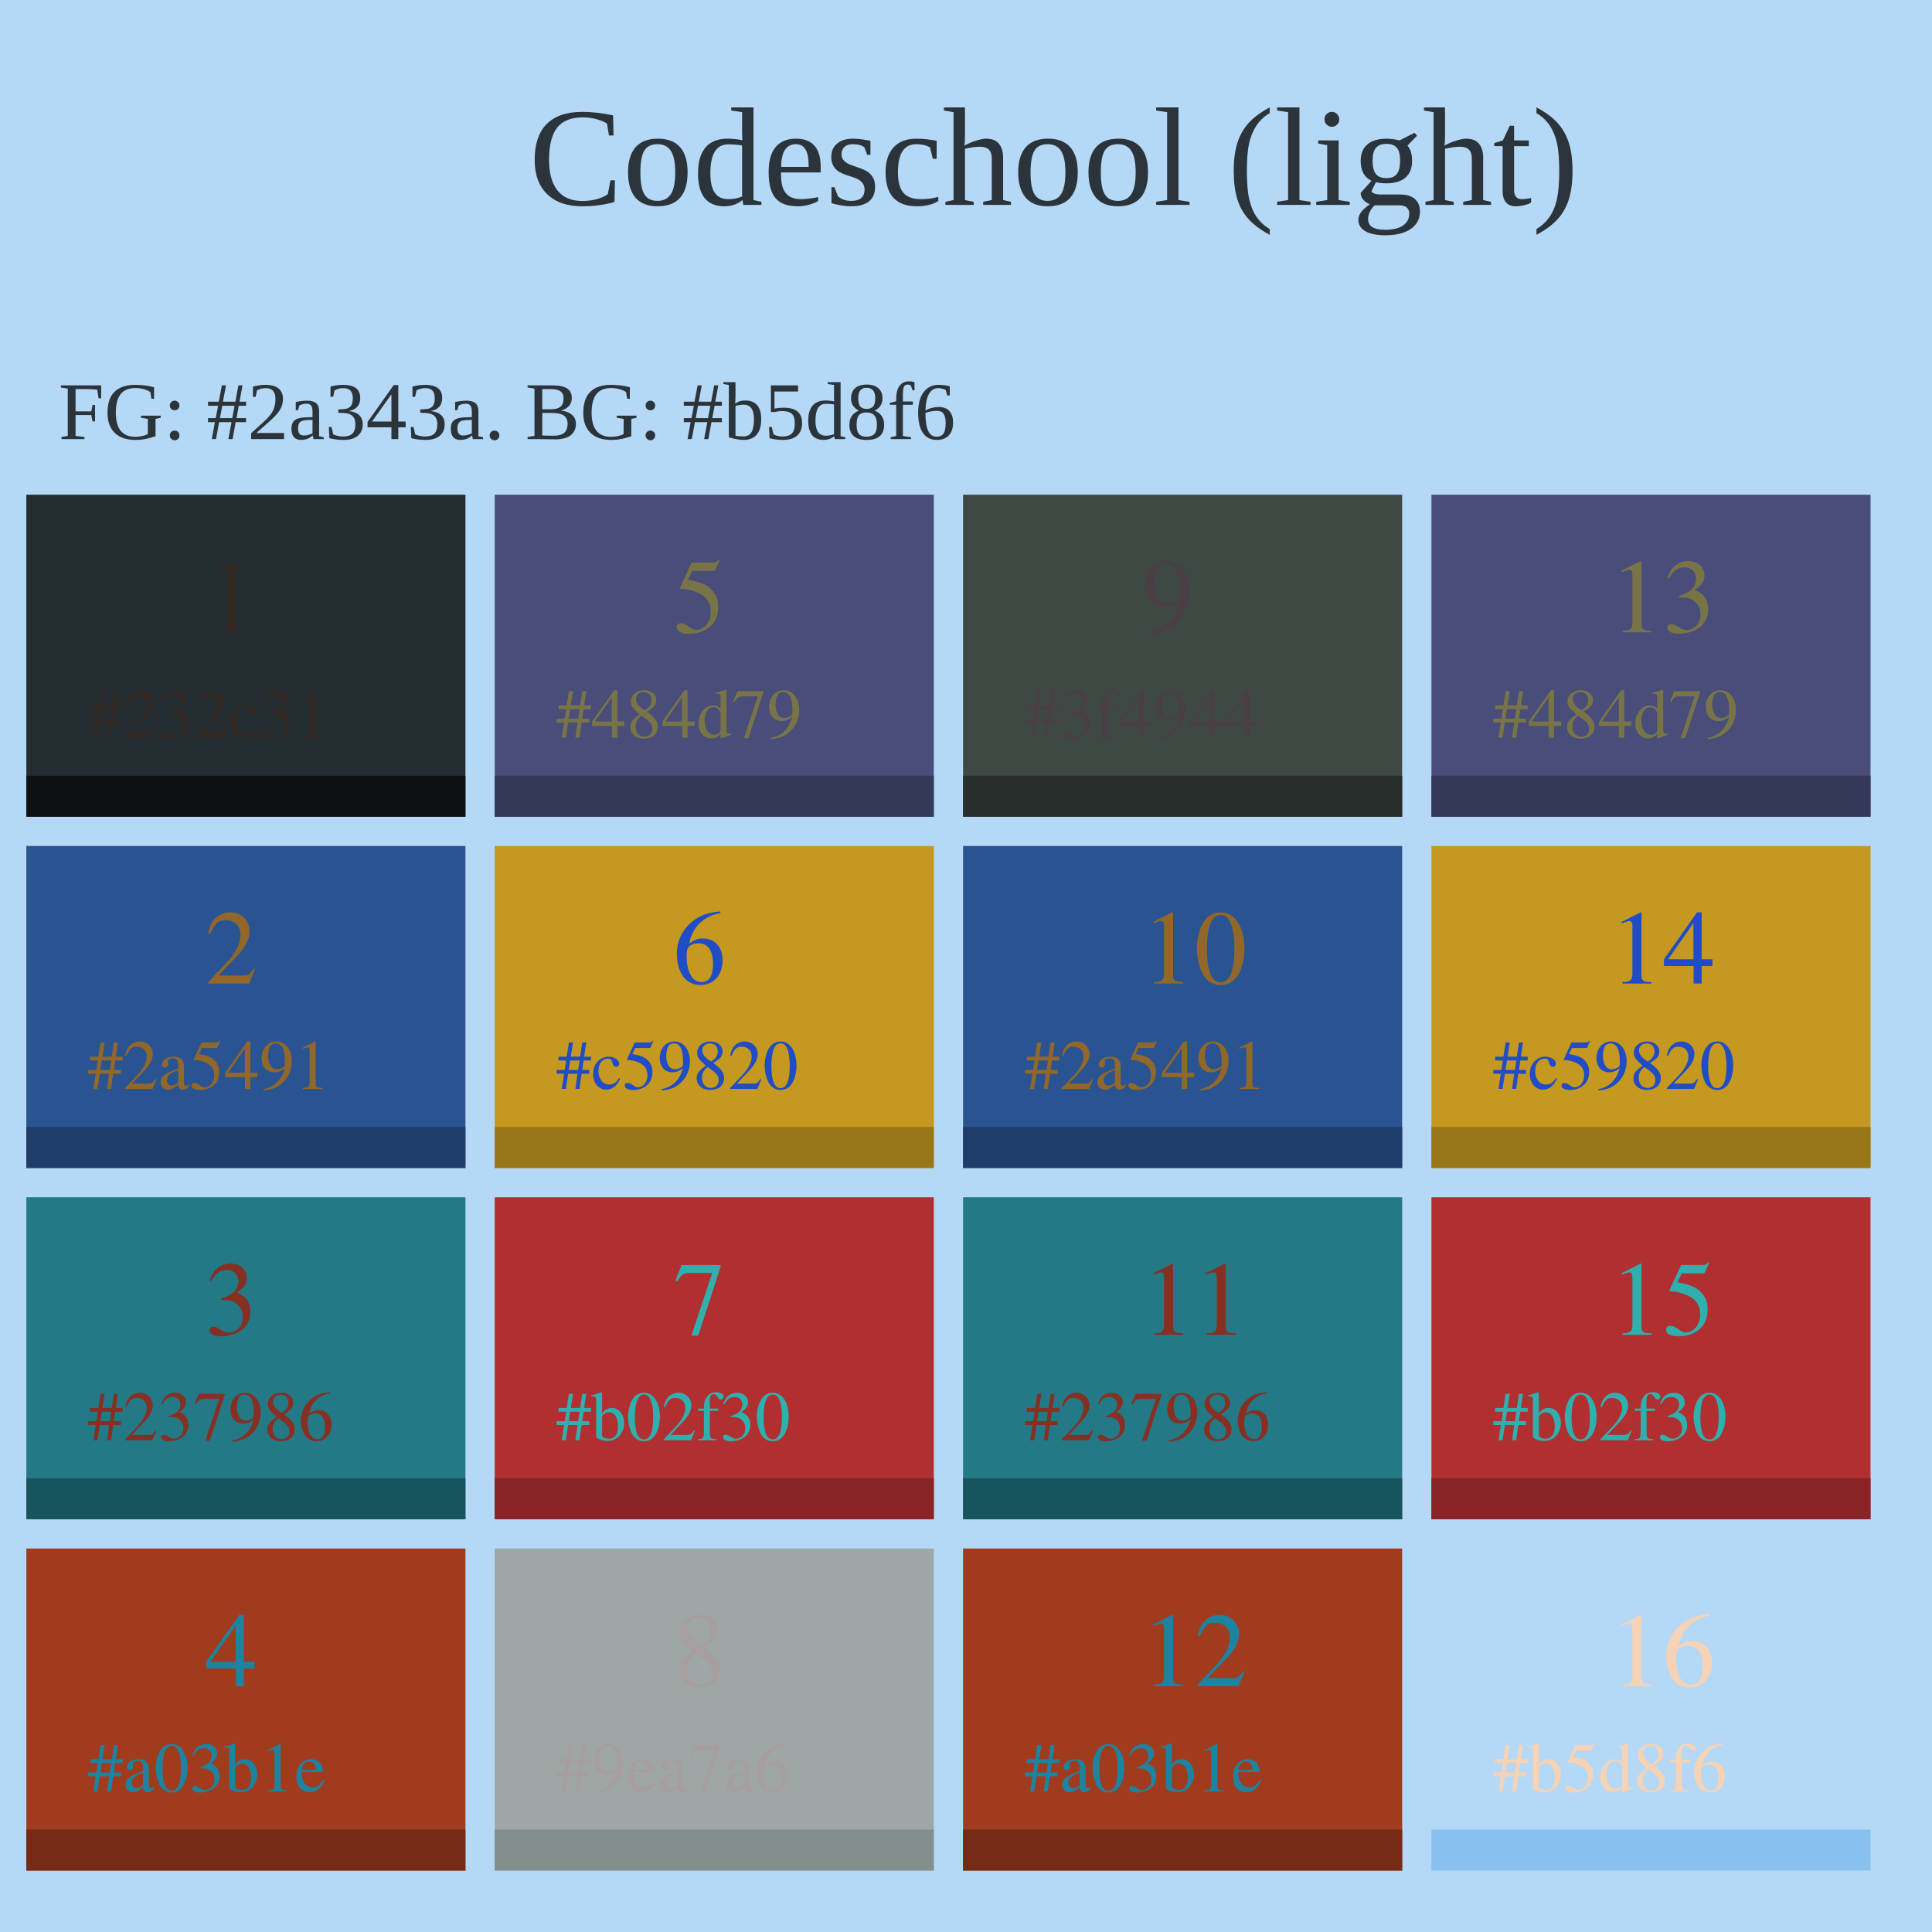
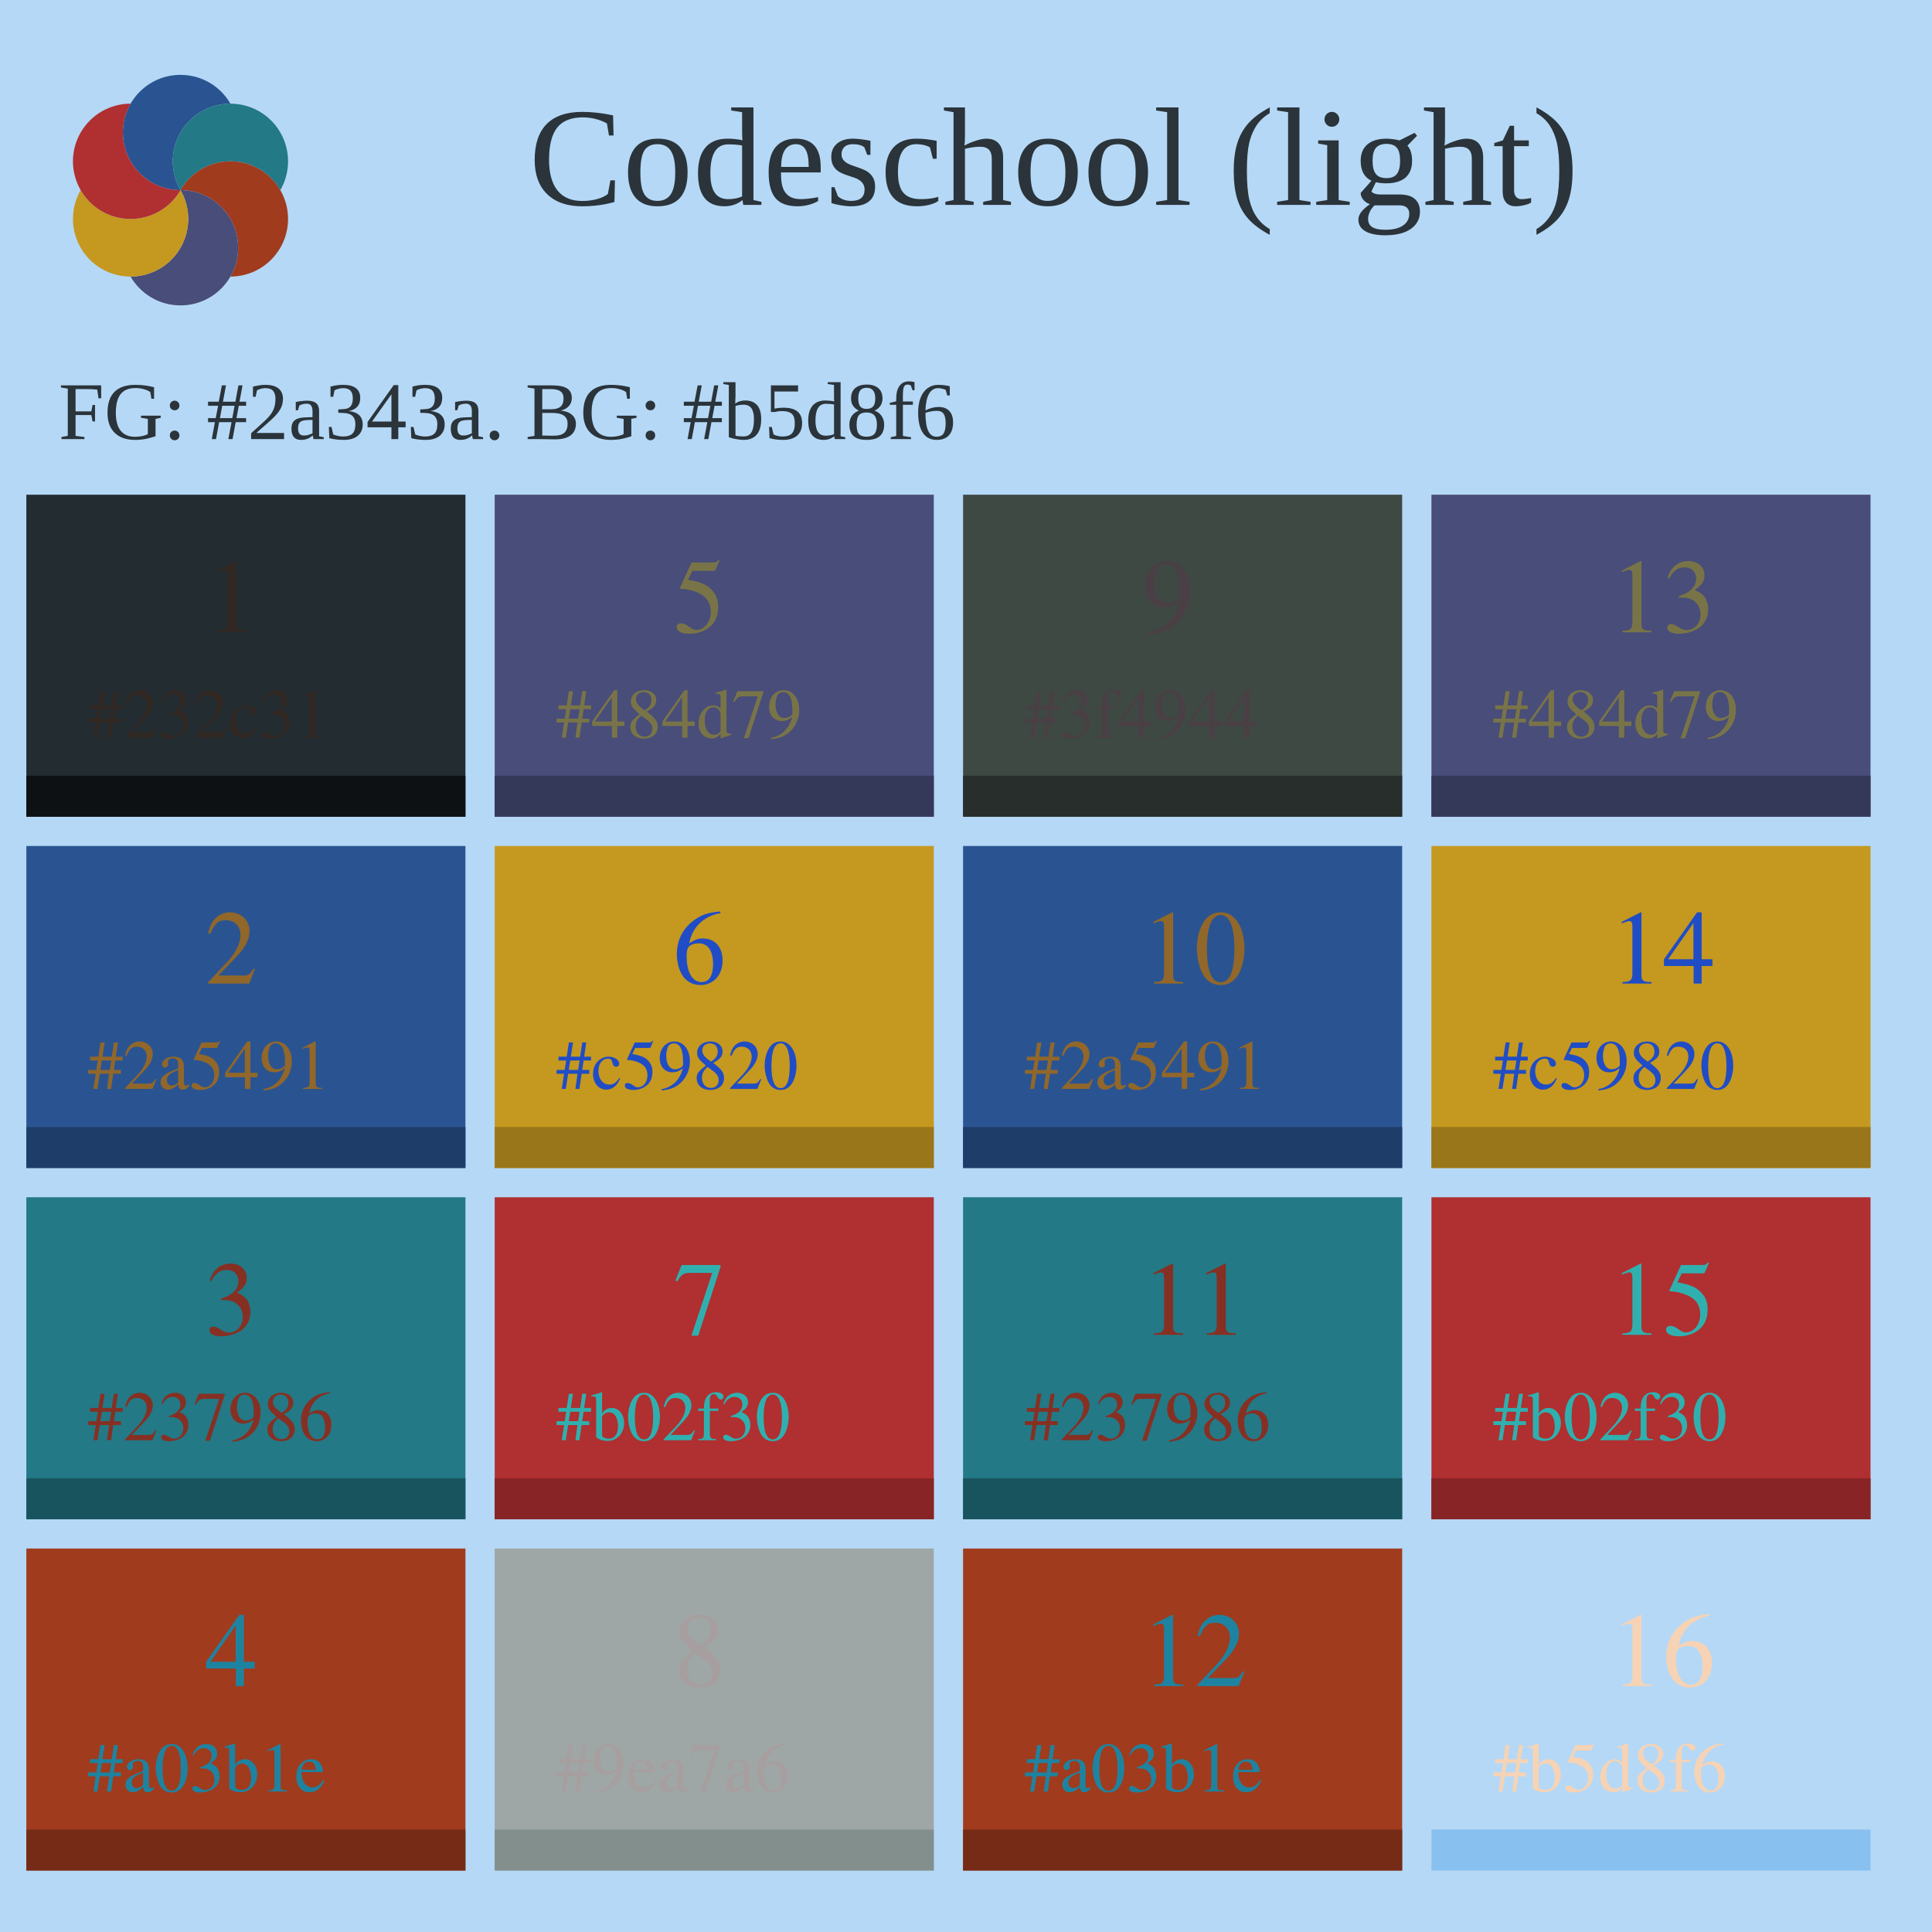
- <svg width="330" height="330">
+ <svg xmlns="http://www.w3.org/2000/svg" version="1.1" width="330" height="330">
  <rect fill="#b5d8f6" x="0" y="0" width="330" height="330" />
  <text x="180" y="35" fill="#2a343a" text-anchor="middle" alignment-baseline="central" font-size="24">Codeschool (light)</text>
  <text x="10" y="75" fill="#2a343a" text-anchor="start" alignment-baseline="baseline" font-size="14">FG: #2a343a. BG: #b5d8f6</text>
  <rect id="#box-1" x="5" y="85" width="74" height="54" fill="#232c31" stroke="#232c31" stroke-width="1px" />
  <rect id="#box-1" x="5" y="133" width="74" height="6" fill="#0E1113" stroke="#0E1113" stroke-width="1px" />
  <text id="#box-text-1" x="15" y="126" fill="#312823" font-size="12" font-family="Droid Sans Mono, Times, serif">#232c31</text>
  <text id="#box-text-1" x="35" y="108" fill="#312823" font-size="18" font-family="Droid Sans Mono, Times, serif">1</text>
  <rect id="#box-2" x="5" y="145" width="74" height="54" fill="#2a5491" stroke="#2a5491" stroke-width="1px" />
  <rect id="#box-2" x="5" y="193" width="74" height="6" fill="#1F3D69" stroke="#1F3D69" stroke-width="1px" />
  <text id="#box-text-2" x="15" y="186" fill="#91672A" font-size="12" font-family="Droid Sans Mono, Times, serif">#2a5491</text>
  <text id="#box-text-2" x="35" y="168" fill="#91672A" font-size="18" font-family="Droid Sans Mono, Times, serif">2</text>
  <rect id="#box-3" x="5" y="205" width="74" height="54" fill="#237986" stroke="#237986" stroke-width="1px" />
  <rect id="#box-3" x="5" y="253" width="74" height="6" fill="#18545E" stroke="#18545E" stroke-width="1px" />
  <text id="#box-text-3" x="15" y="246" fill="#863023" font-size="12" font-family="Droid Sans Mono, Times, serif">#237986</text>
  <text id="#box-text-3" x="35" y="228" fill="#863023" font-size="18" font-family="Droid Sans Mono, Times, serif">3</text>
  <rect id="#box-4" x="5" y="265" width="74" height="54" fill="#a03b1e" stroke="#a03b1e" stroke-width="1px" />
  <rect id="#box-4" x="5" y="313" width="74" height="6" fill="#752B16" stroke="#752B16" stroke-width="1px" />
  <text id="#box-text-4" x="15" y="306" fill="#1E83A0" font-size="12" font-family="Droid Sans Mono, Times, serif">#a03b1e</text>
  <text id="#box-text-4" x="35" y="288" fill="#1E83A0" font-size="18" font-family="Droid Sans Mono, Times, serif">4</text>
  <rect id="#box-5" x="85" y="85" width="74" height="54" fill="#484d79" stroke="#484d79" stroke-width="1px" />
  <rect id="#box-5" x="85" y="133" width="74" height="6" fill="#353959" stroke="#353959" stroke-width="1px" />
  <text id="#box-text-5" x="95" y="126" fill="#797448" font-size="12" font-family="Droid Sans Mono, Times, serif">#484d79</text>
  <text id="#box-text-5" x="115" y="108" fill="#797448" font-size="18" font-family="Droid Sans Mono, Times, serif">5</text>
  <rect id="#box-6" x="85" y="145" width="74" height="54" fill="#c59820" stroke="#c59820" stroke-width="1px" />
  <rect id="#box-6" x="85" y="193" width="74" height="6" fill="#997619" stroke="#997619" stroke-width="1px" />
  <text id="#box-text-6" x="95" y="186" fill="#204DC5" font-size="12" font-family="Droid Sans Mono, Times, serif">#c59820</text>
  <text id="#box-text-6" x="115" y="168" fill="#204DC5" font-size="18" font-family="Droid Sans Mono, Times, serif">6</text>
  <rect id="#box-7" x="85" y="205" width="74" height="54" fill="#b02f30" stroke="#b02f30" stroke-width="1px" />
  <rect id="#box-7" x="85" y="253" width="74" height="6" fill="#882425" stroke="#882425" stroke-width="1px" />
  <text id="#box-text-7" x="95" y="246" fill="#2FB0AF" font-size="12" font-family="Droid Sans Mono, Times, serif">#b02f30</text>
  <text id="#box-text-7" x="115" y="228" fill="#2FB0AF" font-size="18" font-family="Droid Sans Mono, Times, serif">7</text>
  <rect id="#box-8" x="85" y="265" width="74" height="54" fill="#9ea7a6" stroke="#9ea7a6" stroke-width="1px" />
  <rect id="#box-8" x="85" y="313" width="74" height="6" fill="#838F8D" stroke="#838F8D" stroke-width="1px" />
  <text id="#box-text-8" x="95" y="306" fill="#A79E9F" font-size="12" font-family="Droid Sans Mono, Times, serif">#9ea7a6</text>
  <text id="#box-text-8" x="115" y="288" fill="#A79E9F" font-size="18" font-family="Droid Sans Mono, Times, serif">8</text>
  <rect id="#box-9" x="165" y="85" width="74" height="54" fill="#3f4944" stroke="#3f4944" stroke-width="1px" />
  <rect id="#box-9" x="165" y="133" width="74" height="6" fill="#272E2B" stroke="#272E2B" stroke-width="1px" />
  <text id="#box-text-9" x="175" y="126" fill="#493F44" font-size="12" font-family="Droid Sans Mono, Times, serif">#3f4944</text>
  <text id="#box-text-9" x="195" y="108" fill="#493F44" font-size="18" font-family="Droid Sans Mono, Times, serif">9</text>
  <rect id="#box-10" x="165" y="145" width="74" height="54" fill="#2a5491" stroke="#2a5491" stroke-width="1px" />
  <rect id="#box-10" x="165" y="193" width="74" height="6" fill="#1F3D69" stroke="#1F3D69" stroke-width="1px" />
  <text id="#box-text-10" x="175" y="186" fill="#91672A" font-size="12" font-family="Droid Sans Mono, Times, serif">#2a5491</text>
  <text id="#box-text-10" x="195" y="168" fill="#91672A" font-size="18" font-family="Droid Sans Mono, Times, serif">10</text>
  <rect id="#box-11" x="165" y="205" width="74" height="54" fill="#237986" stroke="#237986" stroke-width="1px" />
  <rect id="#box-11" x="165" y="253" width="74" height="6" fill="#18545E" stroke="#18545E" stroke-width="1px" />
  <text id="#box-text-11" x="175" y="246" fill="#863023" font-size="12" font-family="Droid Sans Mono, Times, serif">#237986</text>
  <text id="#box-text-11" x="195" y="228" fill="#863023" font-size="18" font-family="Droid Sans Mono, Times, serif">11</text>
  <rect id="#box-12" x="165" y="265" width="74" height="54" fill="#a03b1e" stroke="#a03b1e" stroke-width="1px" />
  <rect id="#box-12" x="165" y="313" width="74" height="6" fill="#752B16" stroke="#752B16" stroke-width="1px" />
  <text id="#box-text-12" x="175" y="306" fill="#1E83A0" font-size="12" font-family="Droid Sans Mono, Times, serif">#a03b1e</text>
  <text id="#box-text-12" x="195" y="288" fill="#1E83A0" font-size="18" font-family="Droid Sans Mono, Times, serif">12</text>
  <rect id="#box-13" x="245" y="85" width="74" height="54" fill="#484d79" stroke="#484d79" stroke-width="1px" />
  <rect id="#box-13" x="245" y="133" width="74" height="6" fill="#353959" stroke="#353959" stroke-width="1px" />
  <text id="#box-text-13" x="255" y="126" fill="#797448" font-size="12" font-family="Droid Sans Mono, Times, serif">#484d79</text>
  <text id="#box-text-13" x="275" y="108" fill="#797448" font-size="18" font-family="Droid Sans Mono, Times, serif">13</text>
  <rect id="#box-14" x="245" y="145" width="74" height="54" fill="#c59820" stroke="#c59820" stroke-width="1px" />
  <rect id="#box-14" x="245" y="193" width="74" height="6" fill="#997619" stroke="#997619" stroke-width="1px" />
  <text id="#box-text-14" x="255" y="186" fill="#204DC5" font-size="12" font-family="Droid Sans Mono, Times, serif">#c59820</text>
  <text id="#box-text-14" x="275" y="168" fill="#204DC5" font-size="18" font-family="Droid Sans Mono, Times, serif">14</text>
  <rect id="#box-15" x="245" y="205" width="74" height="54" fill="#b02f30" stroke="#b02f30" stroke-width="1px" />
  <rect id="#box-15" x="245" y="253" width="74" height="6" fill="#882425" stroke="#882425" stroke-width="1px" />
  <text id="#box-text-15" x="255" y="246" fill="#2FB0AF" font-size="12" font-family="Droid Sans Mono, Times, serif">#b02f30</text>
  <text id="#box-text-15" x="275" y="228" fill="#2FB0AF" font-size="18" font-family="Droid Sans Mono, Times, serif">15</text>
  <rect id="#box-16" x="245" y="265" width="74" height="54" fill="#b5d8f6" stroke="#b5d8f6" stroke-width="1px" />
  <rect id="#box-16" x="245" y="313" width="74" height="6" fill="#88C0F0" stroke="#88C0F0" stroke-width="1px" />
  <text id="#box-text-16" x="255" y="306" fill="#F6D3B5" font-size="12" font-family="Droid Sans Mono, Times, serif">#b5d8f6</text>
  <text id="#box-text-16" x="275" y="288" fill="#F6D3B5" font-size="18" font-family="Droid Sans Mono, Times, serif">16</text>
+   <g>
+     <path style="fill:#2a5491;stroke-width:0.062" d="m 30.832,12.787 c -5.437,0 -9.841,4.404 -9.841,9.841 0,5.437 4.404,9.846 9.841,9.846 -2.718,-4.708 -1.105,-10.726 3.604,-13.445 1.554,-0.897 3.252,-1.324 4.925,-1.322 -1.702,-2.941 -4.886,-4.921 -8.529,-4.921 z" />
+     <path style="fill:#237986;stroke-width:0.062" d="m 47.882,22.631 c -2.718,-4.709 -8.735,-6.321 -13.444,-3.602 -4.709,2.718 -6.325,8.738 -3.606,13.446 2.718,-4.708 8.737,-6.32 13.446,-3.602 1.554,0.897 2.772,2.154 3.607,3.605 1.696,-2.945 1.819,-6.692 -0.003,-9.847 z" />
+     <path style="fill:#a03b1e;stroke-width:0.062" d="m 47.882,42.319 c 2.718,-4.708 1.106,-10.725 -3.602,-13.444 -4.708,-2.719 -10.729,-1.109 -13.447,3.6 5.437,0 9.842,4.406 9.842,9.843 0,1.794 -0.48,3.478 -1.318,4.926 3.398,-0.004 6.704,-1.771 8.526,-4.926 z" />
+     <path style="fill:#484d79;stroke-width:0.062" d="m 30.832,52.162 c 5.437,0 9.841,-4.404 9.841,-9.841 0,-5.437 -4.404,-9.846 -9.841,-9.846 2.718,4.708 1.105,10.726 -3.604,13.445 -1.554,0.897 -3.252,1.324 -4.925,1.322 1.702,2.941 4.886,4.921 8.529,4.921 z" />
+     <path style="fill:#c59820;stroke-width:0.062" d="m 13.783,42.319 c 2.718,4.708 8.735,6.321 13.444,3.602 4.709,-2.718 6.325,-8.738 3.606,-13.446 -2.718,4.708 -8.737,6.32 -13.446,3.602 -1.554,-0.897 -2.772,-2.154 -3.607,-3.605 -1.696,2.945 -1.819,6.692 0.003,9.847 z" />
+     <path style="fill:#b02f30;stroke-width:0.062" d="m 13.783,22.631 c -2.718,4.708 -1.106,10.725 3.602,13.444 4.708,2.719 10.729,1.109 13.447,-3.6 -5.437,0 -9.842,-4.406 -9.842,-9.843 0,-1.794 0.48,-3.478 1.318,-4.926 -3.398,0.004 -6.704,1.771 -8.526,4.926 z" />
+   </g>
</svg>
